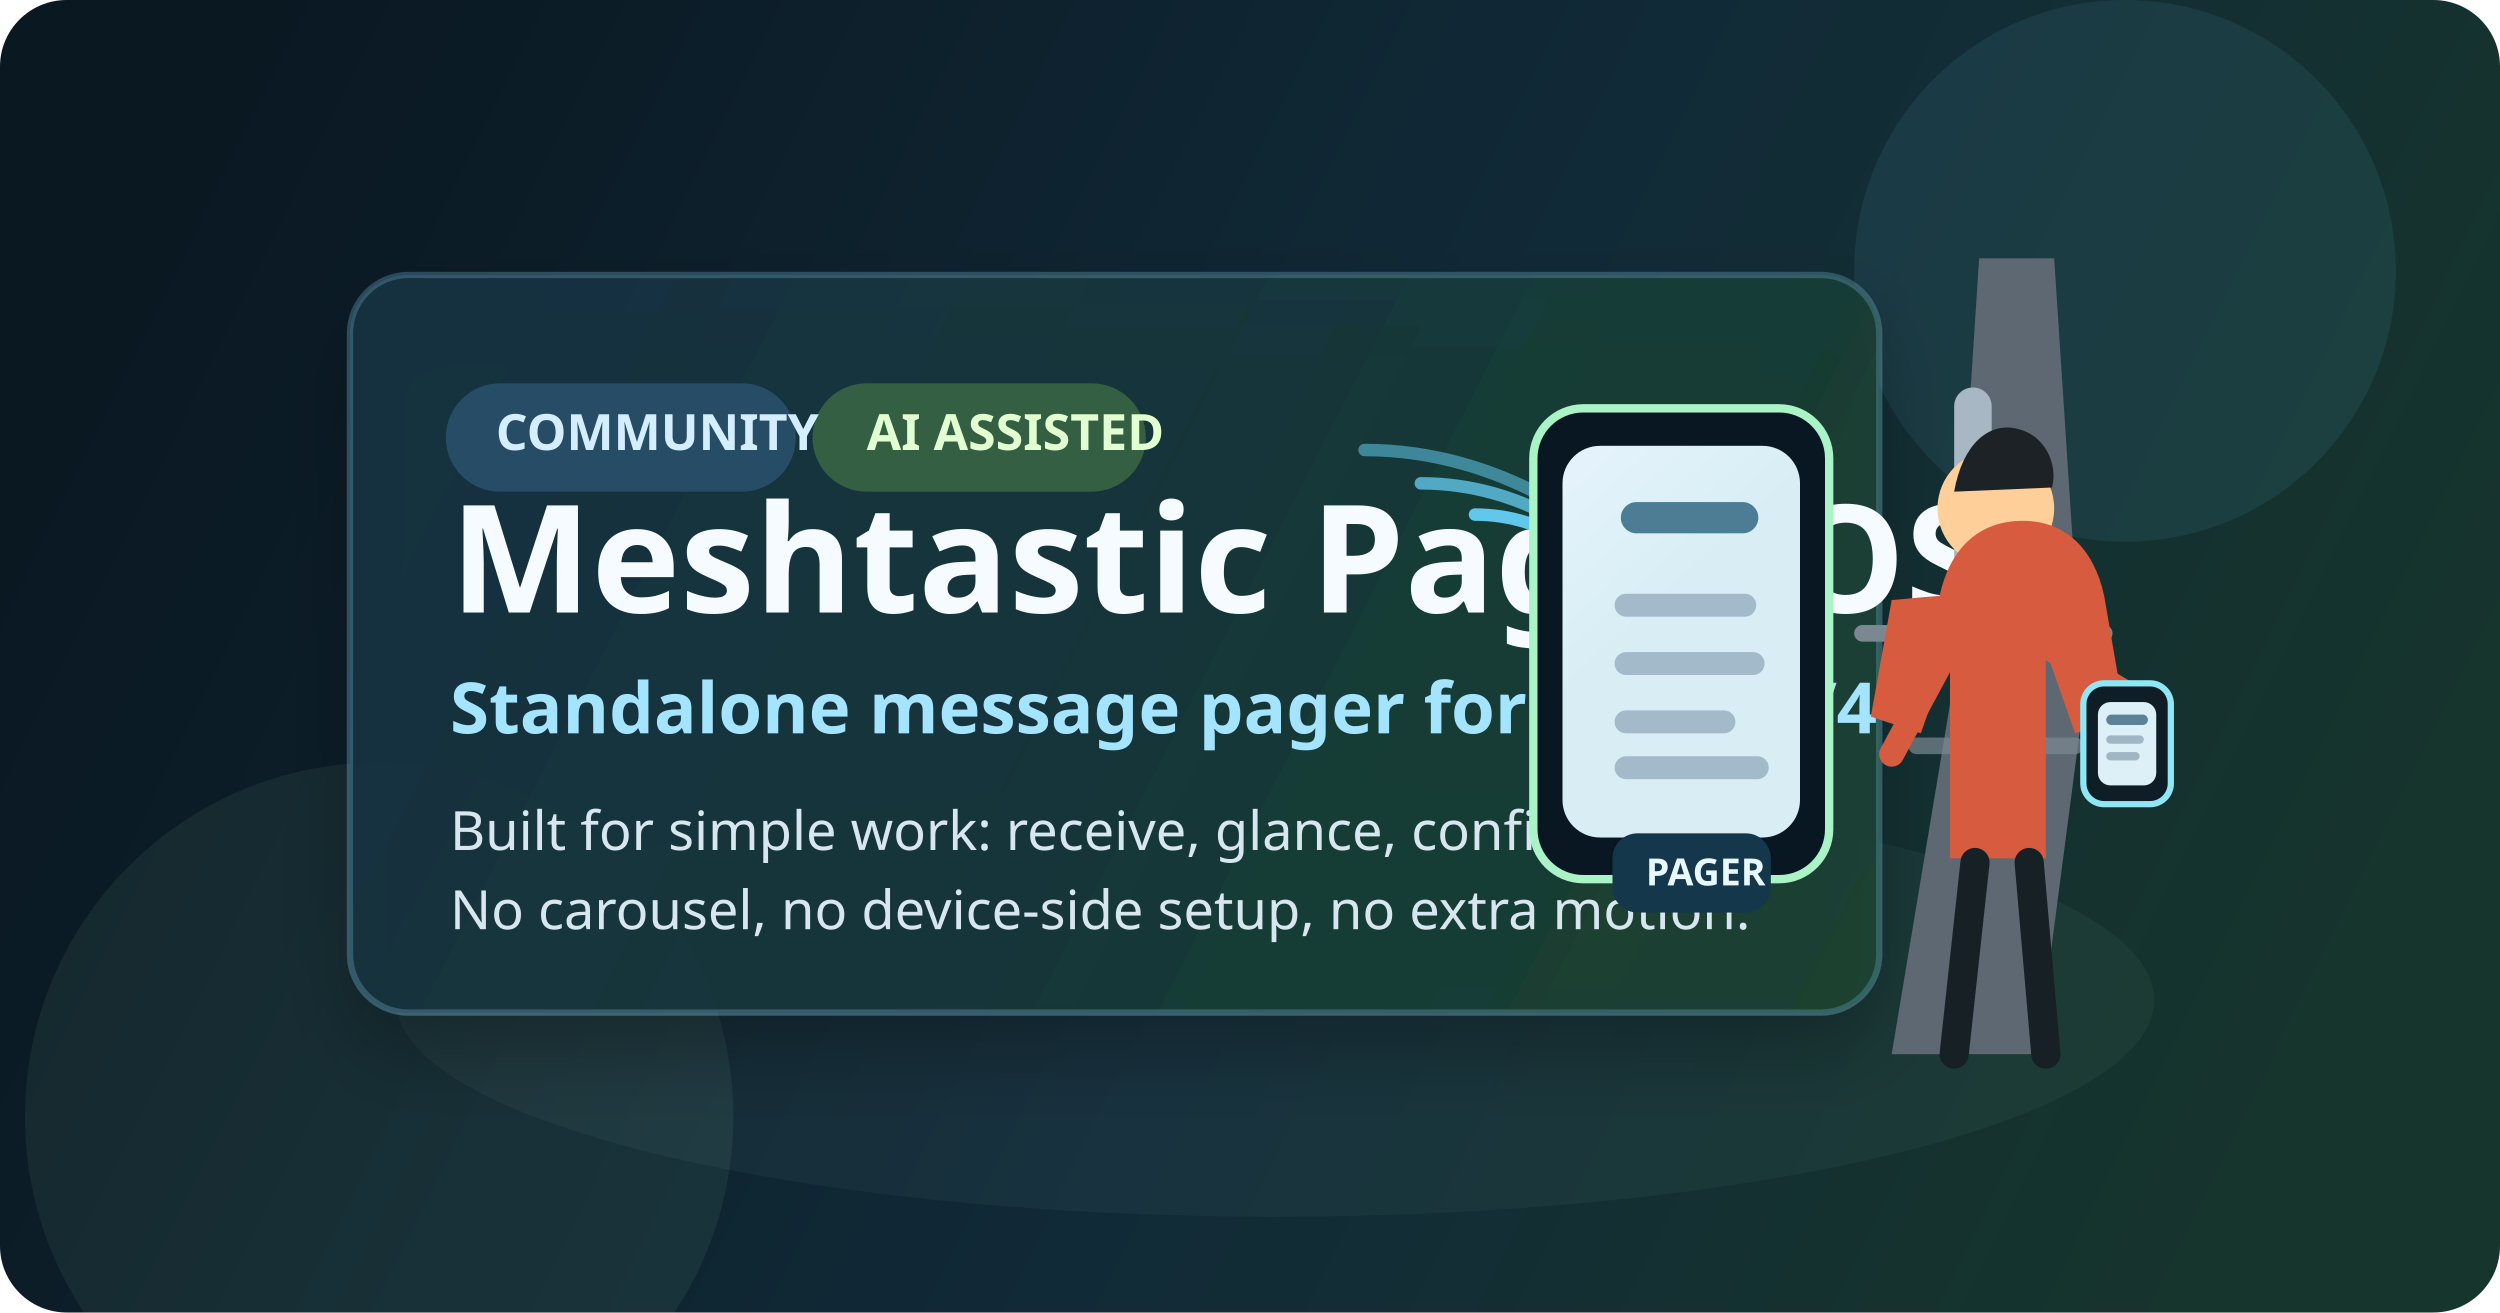
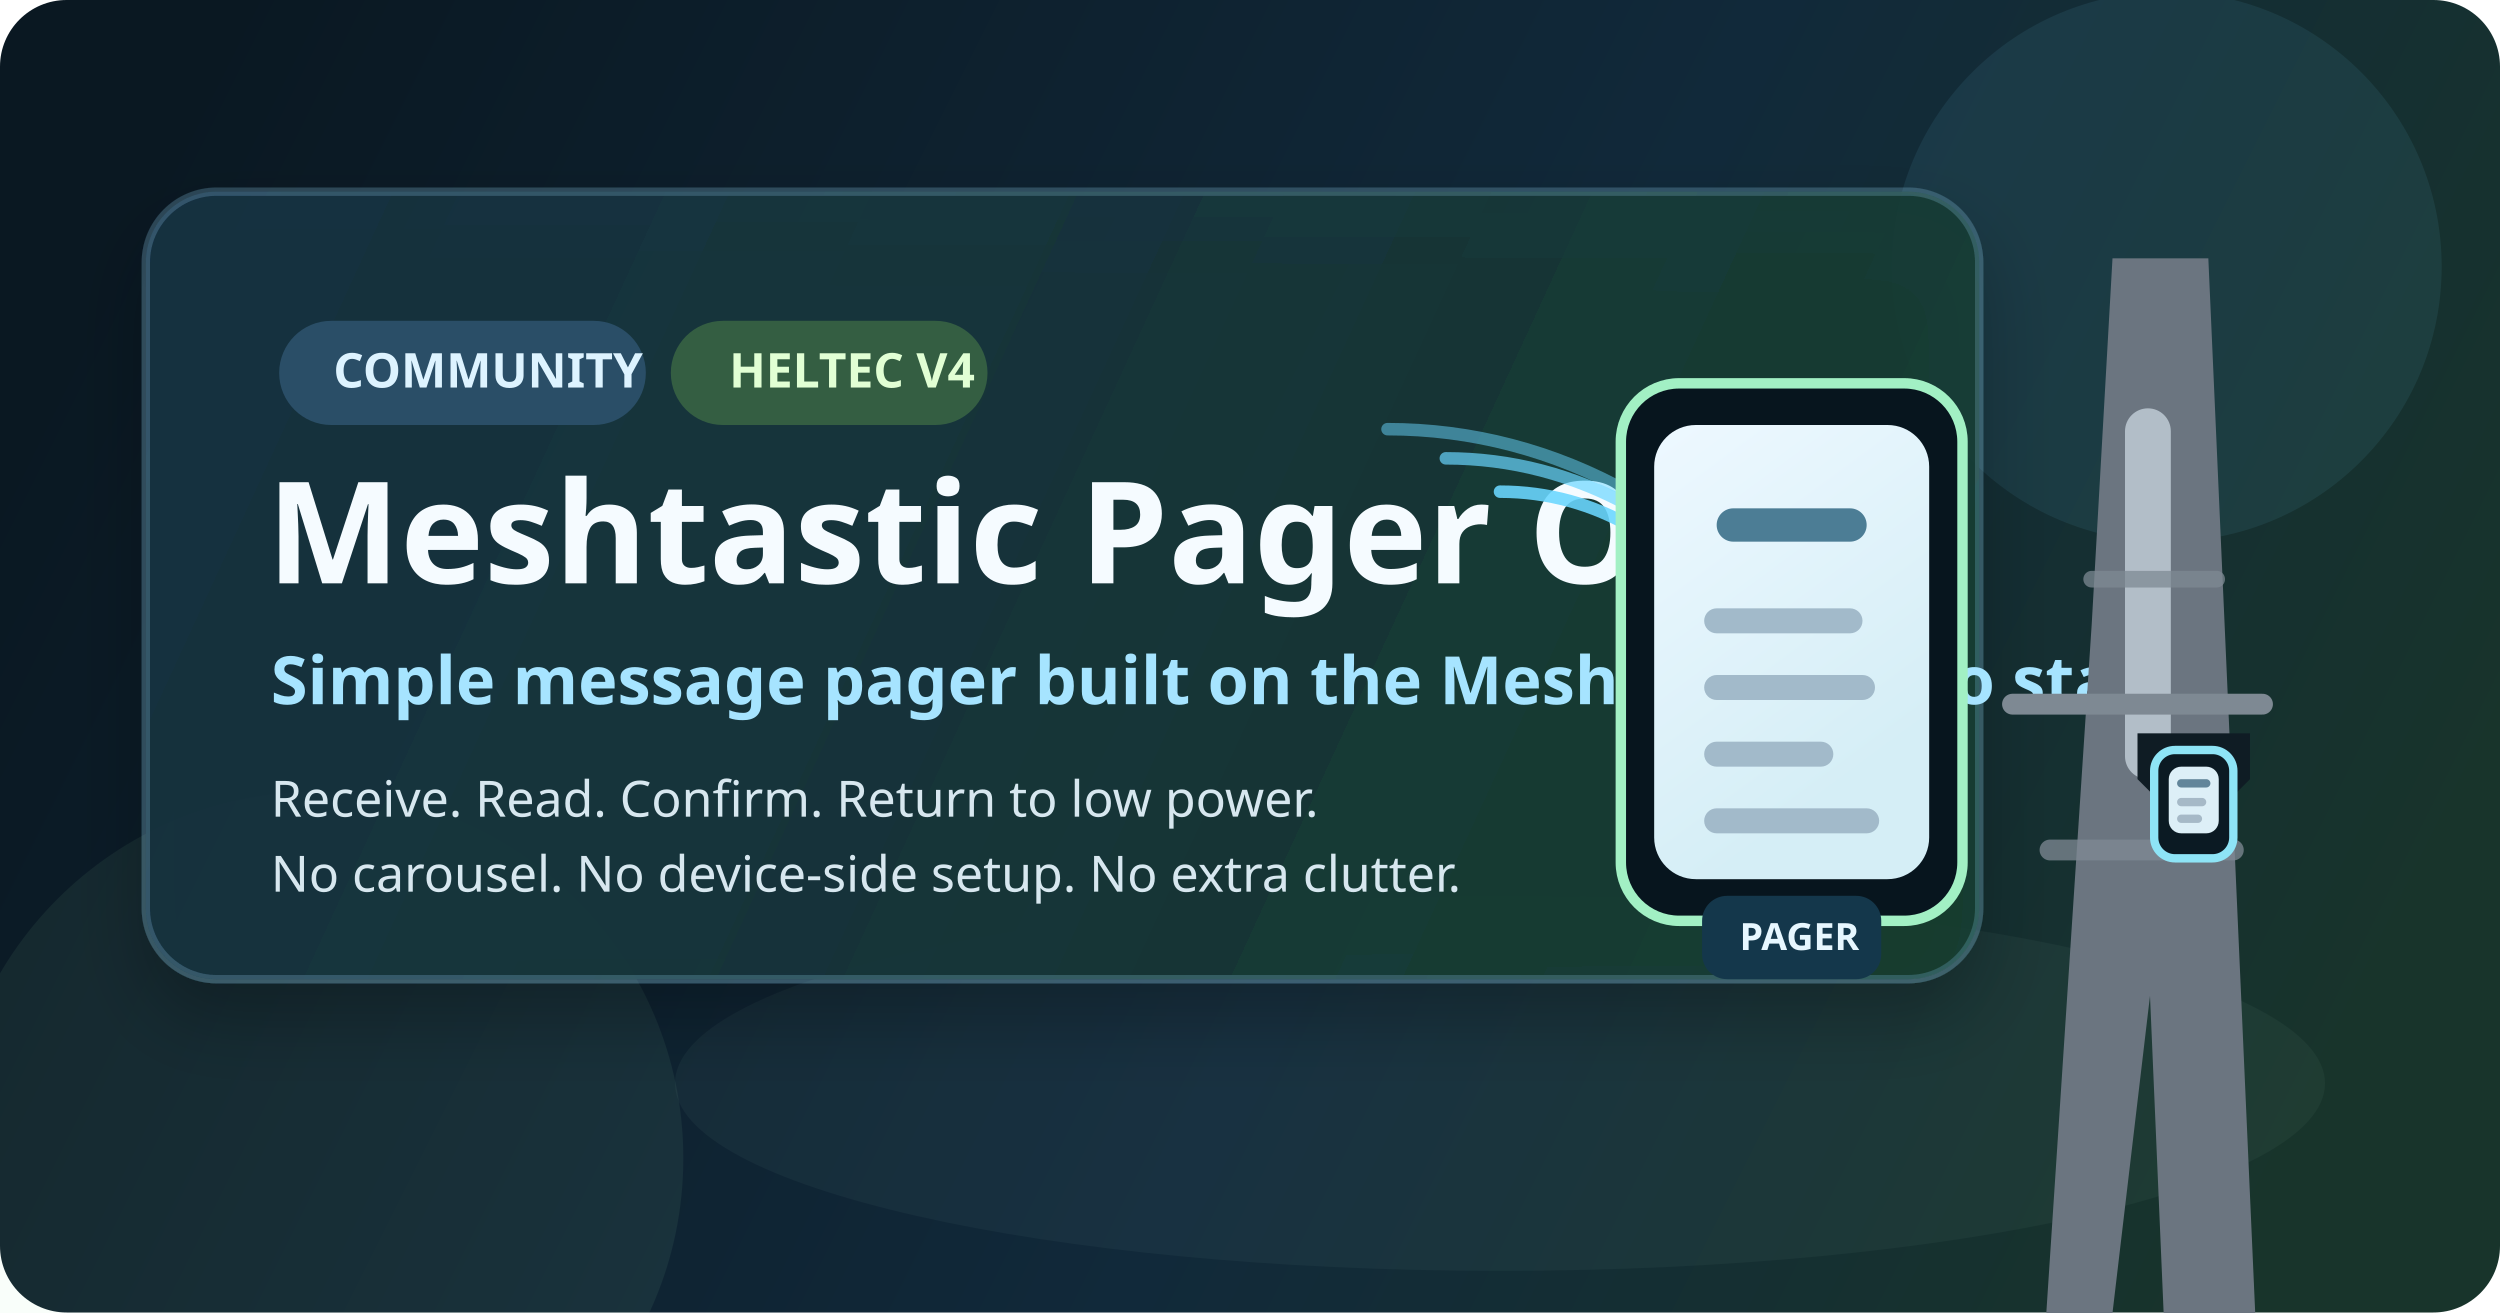
<svg xmlns="http://www.w3.org/2000/svg" width="1200" height="630" viewBox="0 0 1200 630" fill="none">
  <defs>
-     <linearGradient id="bg" x1="96" y1="70" x2="1090" y2="560" gradientUnits="userSpaceOnUse">
+     <linearGradient id="bg" x1="80" y1="60" x2="1100" y2="570" gradientUnits="userSpaceOnUse">
      <stop stop-color="#0A1822" />
-       <stop offset="0.55" stop-color="#112A38" />
-       <stop offset="1" stop-color="#16352C" />
+       <stop offset="0.58" stop-color="#11293A" />
+       <stop offset="1" stop-color="#18342B" />
    </linearGradient>
-     <linearGradient id="panel" x1="232" y1="150" x2="924" y2="504" gradientUnits="userSpaceOnUse">
-       <stop stop-color="#173143" stop-opacity="0.96" />
-       <stop offset="1" stop-color="#1A4332" stop-opacity="0.92" />
+     <linearGradient id="panel" x1="86" y1="104" x2="920" y2="488" gradientUnits="userSpaceOnUse">
+       <stop stop-color="#163043" stop-opacity="0.96" />
+       <stop offset="1" stop-color="#173E32" stop-opacity="0.92" />
    </linearGradient>
-     <linearGradient id="screen" x1="673" y1="243" x2="755" y2="332" gradientUnits="userSpaceOnUse">
-       <stop stop-color="#EAF5FF" />
-       <stop offset="1" stop-color="#D8EEF4" />
+     <linearGradient id="screen" x1="812" y1="196" x2="924" y2="348" gradientUnits="userSpaceOnUse">
+       <stop stop-color="#EDF8FF" />
+       <stop offset="1" stop-color="#D5EEF6" />
    </linearGradient>
    <filter id="shadow" x="0" y="0" width="1200" height="630" filterUnits="userSpaceOnUse" color-interpolation-filters="sRGB">
      <feDropShadow dx="0" dy="18" stdDeviation="18" flood-color="#000000" flood-opacity="0.28" />
    </filter>
  </defs>
  <rect width="1200" height="630" rx="32" fill="url(#bg)" />
-   <circle cx="1020" cy="130" r="130" fill="#79D9FF" fill-opacity="0.08" />
-   <circle cx="182" cy="536" r="170" fill="#9DEFB1" fill-opacity="0.07" />
-   <ellipse cx="612" cy="480" rx="422" ry="104" fill="#D8FFF0" fill-opacity="0.04" />
+   <circle cx="1040" cy="128" r="132" fill="#78D7FF" fill-opacity="0.08" />
+   <circle cx="152" cy="556" r="176" fill="#AAEFB4" fill-opacity="0.07" />
+   <ellipse cx="720" cy="520" rx="396" ry="90" fill="#D6FFF0" fill-opacity="0.04" />
  <g filter="url(#shadow)">
-     <rect x="168" y="132" width="734" height="354" rx="28" fill="url(#panel)" stroke="#87CDEE" stroke-opacity="0.25" stroke-width="3" />
+     <rect x="70" y="92" width="880" height="378" rx="34" fill="url(#panel)" stroke="#8ECFEA" stroke-opacity="0.24" stroke-width="4" />
  </g>
-   <rect x="214" y="184" width="168" height="52" rx="26" fill="#274D66" />
-   <rect x="390" y="184" width="160" height="52" rx="26" fill="#355F42" />
-   <text x="238" y="216" fill="#D4EDFF" font-family="Verdana, Geneva, sans-serif" font-size="24" font-weight="700">COMMUNITY</text>
-   <text x="416" y="216" fill="#E1FFD1" font-family="Verdana, Geneva, sans-serif" font-size="24" font-weight="700">AI ASSISTED</text>
-   <text x="216" y="294" fill="#F6FBFF" font-family="Verdana, Geneva, sans-serif" font-size="72" font-weight="700">Meshtastic Pager OS</text>
-   <text x="216" y="352" fill="#A4E4FF" font-family="Verdana, Geneva, sans-serif" font-size="34" font-weight="700">Standalone message pager for Heltec V4</text>
-   <text x="216" y="408" fill="#D8E6EF" font-family="Verdana, Geneva, sans-serif" font-size="26">Built for simple work: receive, glance, confirm, sleep.</text>
-   <text x="216" y="446" fill="#D8E6EF" font-family="Verdana, Geneva, sans-serif" font-size="26">No carousel, no device-side setup, no extra motion.</text>
-   <g opacity="0.9">
-     <path d="M708 247C742 247 770 267 790 300" stroke="#69D6FF" stroke-width="6" stroke-linecap="round" />
-     <path d="M682 232C730 232 774 258 811 309" stroke="#69D6FF" stroke-opacity="0.78" stroke-width="6" stroke-linecap="round" />
-     <path d="M655 216C718 216 782 251 830 322" stroke="#69D6FF" stroke-opacity="0.55" stroke-width="6" stroke-linecap="round" />
+   <rect x="134" y="154" width="176" height="50" rx="25" fill="#2A4E67" />
+   <rect x="322" y="154" width="152" height="50" rx="25" fill="#345E42" />
+   <text x="160" y="186" fill="#DDF3FF" font-family="Verdana, Geneva, sans-serif" font-size="23" font-weight="700">COMMUNITY</text>
+   <text x="350" y="186" fill="#E1FFD4" font-family="Verdana, Geneva, sans-serif" font-size="23" font-weight="700">HELTEC V4</text>
+   <text x="128" y="280" fill="#F5FBFF" font-family="Verdana, Geneva, sans-serif" font-size="68" font-weight="700">Meshtastic Pager OS</text>
+   <text x="130" y="338" fill="#A6E4FF" font-family="Verdana, Geneva, sans-serif" font-size="32" font-weight="700">Simple message pager built on the Meshtastic radio stack</text>
+   <text x="130" y="392" fill="#D7E7EF" font-family="Verdana, Geneva, sans-serif" font-size="24">Receive. Read. Confirm. Return to low power.</text>
+   <text x="130" y="428" fill="#D7E7EF" font-family="Verdana, Geneva, sans-serif" font-size="24">No carousel. No device-side setup. No extra clutter.</text>
+   <g opacity="0.88">
+     <path d="M720 236C766 236 806 260 838 304" stroke="#69D6FF" stroke-width="6" stroke-linecap="round" />
+     <path d="M694 220C756 220 816 251 860 316" stroke="#69D6FF" stroke-opacity="0.78" stroke-width="6" stroke-linecap="round" />
+     <path d="M666 206C746 206 824 246 884 332" stroke="#69D6FF" stroke-opacity="0.56" stroke-width="6" stroke-linecap="round" />
  </g>
  <g>
-     <rect x="736" y="196" width="142" height="226" rx="24" fill="#081722" stroke="#A9F3C6" stroke-width="4" />
-     <rect x="750" y="214" width="114" height="188" rx="18" fill="url(#screen)" />
-     <rect x="778" y="241" width="66" height="15" rx="7.5" fill="#4C7D95" />
-     <rect x="775" y="285" width="68" height="11" rx="5.5" fill="#A2BACA" />
-     <rect x="775" y="313" width="72" height="11" rx="5.5" fill="#A2BACA" />
-     <rect x="775" y="341" width="58" height="11" rx="5.5" fill="#A2BACA" />
-     <rect x="775" y="363" width="74" height="11" rx="5.5" fill="#A2BACA" />
-     <rect x="774" y="400" width="76" height="38" rx="12" fill="#15374B" />
-     <text x="790" y="425" fill="#E8F8FF" font-family="Verdana, Geneva, sans-serif" font-size="18" font-weight="700">PAGER</text>
+     <rect x="778" y="184" width="164" height="258" rx="28" fill="#07151E" stroke="#A2F0C4" stroke-width="5" />
+     <rect x="794" y="204" width="132" height="218" rx="20" fill="url(#screen)" />
+     <rect x="824" y="244" width="72" height="16" rx="8" fill="#4C7D95" />
+     <rect x="818" y="292" width="76" height="12" rx="6" fill="#A2BACA" />
+     <rect x="818" y="324" width="82" height="12" rx="6" fill="#A2BACA" />
+     <rect x="818" y="356" width="62" height="12" rx="6" fill="#A2BACA" />
+     <rect x="818" y="388" width="84" height="12" rx="6" fill="#A2BACA" />
+     <rect x="817" y="430" width="86" height="40" rx="12" fill="#14374B" />
+     <text x="835" y="456" fill="#E7F7FF" font-family="Verdana, Geneva, sans-serif" font-size="18" font-weight="700">PAGER</text>
  </g>
-   <g transform="translate(908 124)">
-     <path d="M0 382H70L92 214L78 0H42L28 214L0 382Z" fill="#5D6872" />
-     <rect x="30" y="62" width="18" height="224" rx="9" fill="#A7B7C3" />
-     <path d="M-14 180L102 180" stroke="#7B8791" stroke-width="8" stroke-linecap="round" />
-     <path d="M12 234L88 234" stroke="#7B8791" stroke-width="8" stroke-linecap="round" opacity="0.7" />
-     <circle cx="50" cy="120" r="28" fill="#FFCF9A" />
-     <path d="M30 112C34 89 47 78 61 82C73 85 80 98 77 110" fill="#1C2226" />
-     <path d="M23 162C28 139 42 126 63 126C83 126 97 139 102 162L112 220L88 228L74 188L74 288H28V188L14 228L-10 220L0 164C2 164 10 163 23 162Z" fill="#D65B3F" />
-     <path d="M74 186L118 212" stroke="#D65B3F" stroke-width="12" stroke-linecap="round" />
-     <path d="M28 186L0 238" stroke="#D65B3F" stroke-width="12" stroke-linecap="round" />
-     <path d="M40 290L30 382" stroke="#172024" stroke-width="14" stroke-linecap="round" />
-     <path d="M66 290L74 382" stroke="#172024" stroke-width="14" stroke-linecap="round" />
-     <rect x="92" y="204" width="42" height="58" rx="10" fill="#0F1D26" stroke="#8FE7F6" stroke-width="3" />
-     <rect x="99" y="213" width="28" height="40" rx="6" fill="#DDEFF7" />
-     <rect x="103" y="219" width="20" height="5" rx="2.5" fill="#5B8298" />
-     <rect x="103" y="229" width="18" height="4" rx="2" fill="#A0B6C4" />
-     <rect x="103" y="237" width="16" height="4" rx="2" fill="#A0B6C4" />
+   <g transform="translate(980 124)">
+     <path d="M34 0H80L104 540H60L52 354L30 540H0L24 176L34 0Z" fill="#6B7580" />
+     <rect x="40" y="72" width="22" height="178" rx="11" fill="#B2BEC8" />
+     <path d="M-14 214H106" stroke="#7E8993" stroke-width="10" stroke-linecap="round" />
+     <path d="M4 284H92" stroke="#7E8993" stroke-width="10" stroke-linecap="round" opacity="0.76" />
+     <path d="M24 154H84" stroke="#7E8993" stroke-width="8" stroke-linecap="round" opacity="0.74" />
+   </g>
+   <g transform="translate(1026 352)">
+     <path d="M0 0H54V22L42 34H12L0 22V0Z" fill="#0F1C24" />
+     <rect x="8" y="8" width="38" height="52" rx="10" fill="#0B1A23" stroke="#8EE4F6" stroke-width="4" />
+     <rect x="15" y="16" width="24" height="32" rx="6" fill="#DDEFF7" />
+     <rect x="19" y="22" width="16" height="4" rx="2" fill="#62859A" />
+     <rect x="19" y="31" width="14" height="4" rx="2" fill="#A6B9C7" />
+     <rect x="19" y="39" width="12" height="4" rx="2" fill="#A6B9C7" />
  </g>
</svg>
